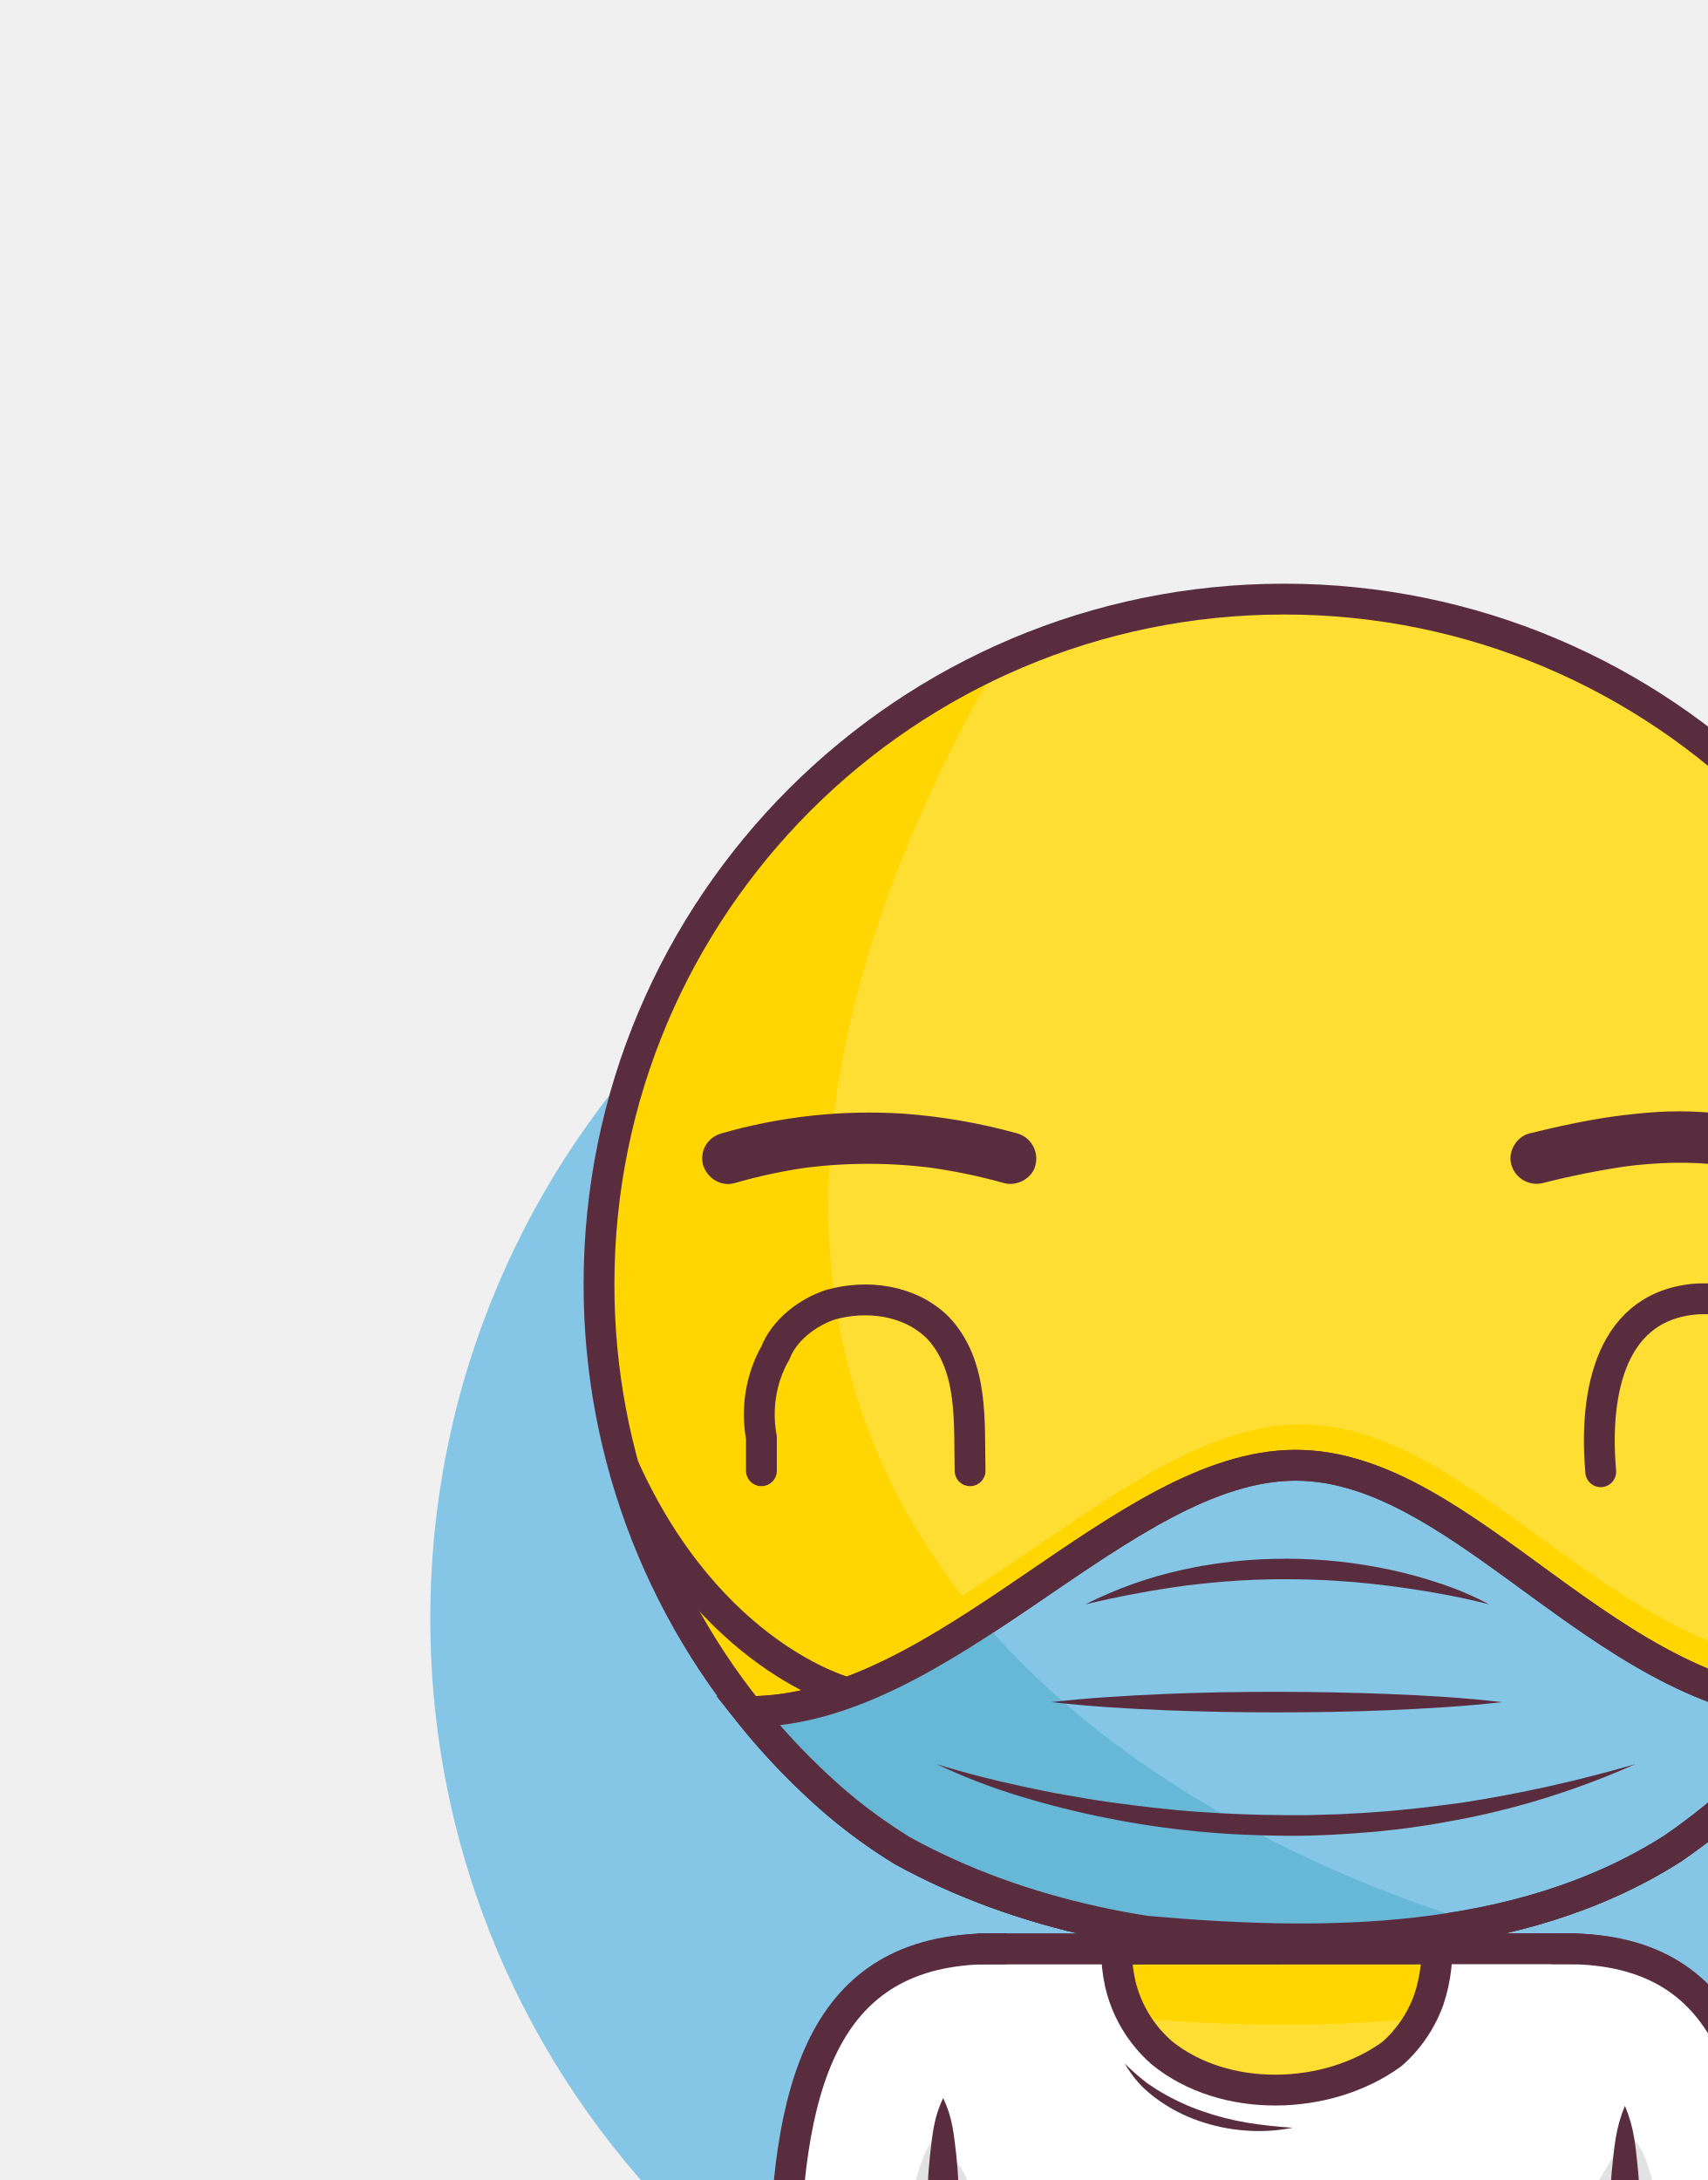
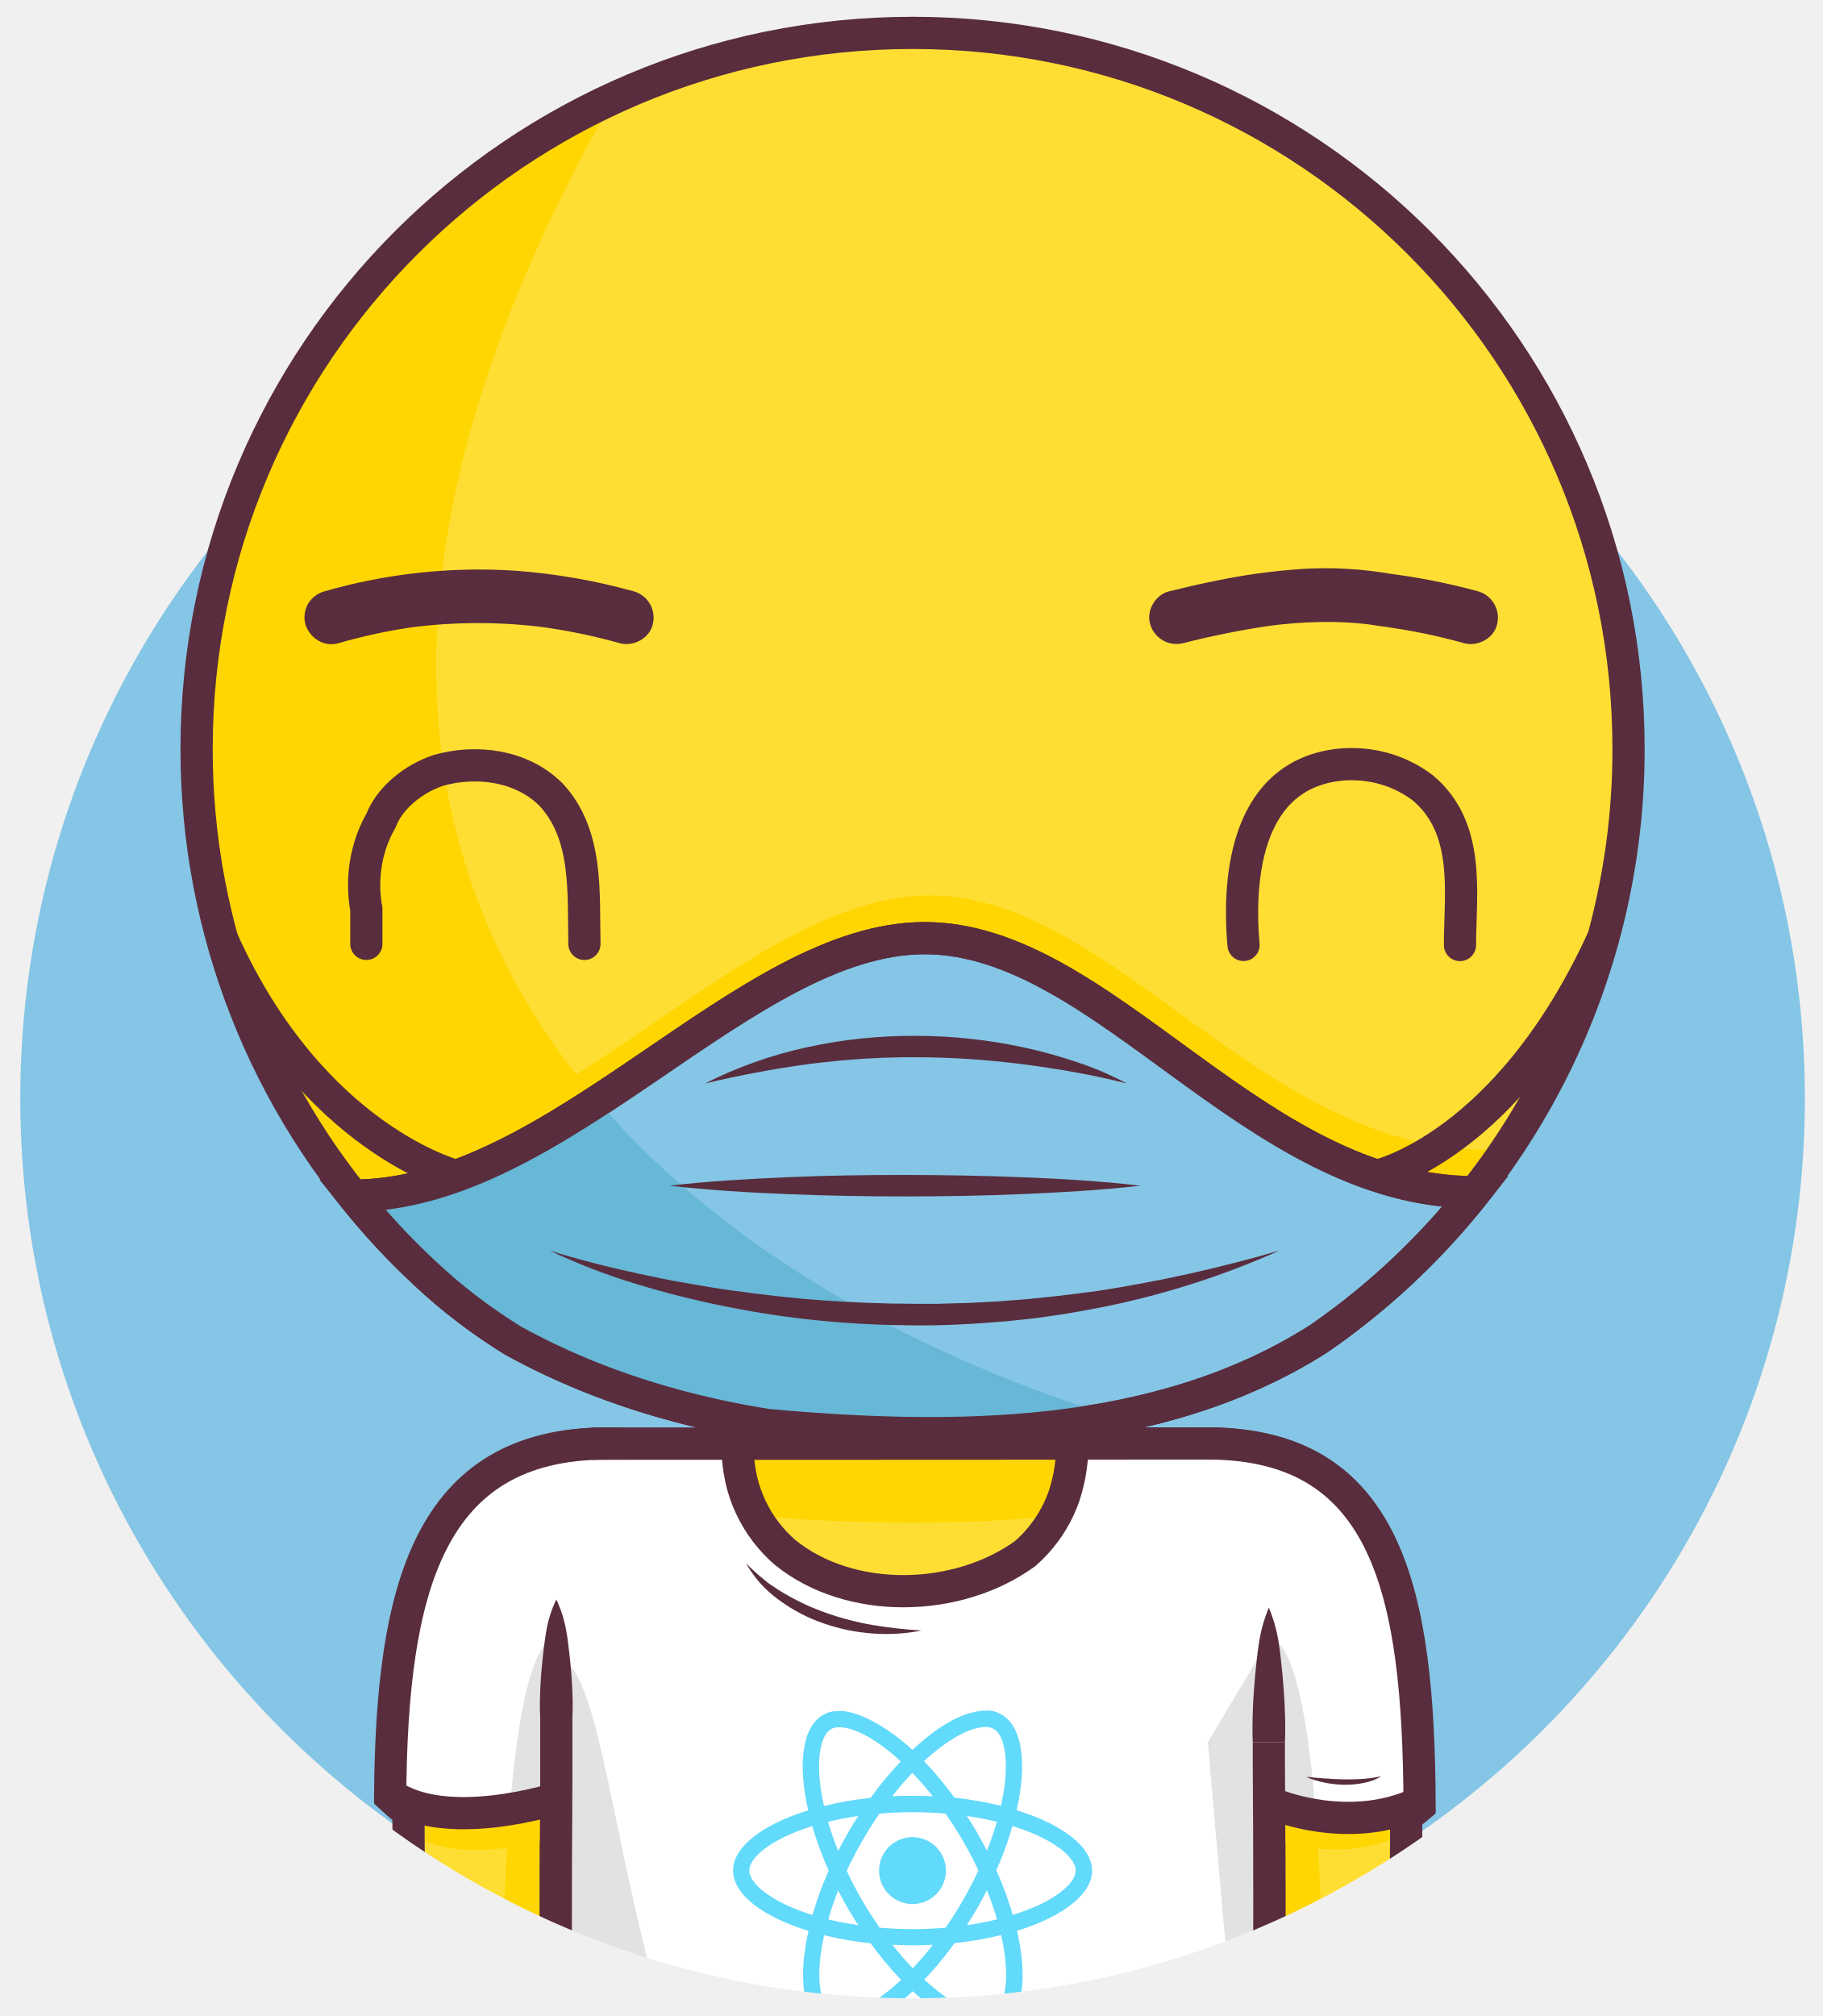
- <svg xmlns="http://www.w3.org/2000/svg">
+ <svg xmlns="http://www.w3.org/2000/svg" viewBox="160 221 679 751" preserveAspectRatio="xMidYMid meet">
  <mask id="a">
    <path d="M1000 0H0v718.31h179.2c38.38 142.38 167.45 247.1 320.8 247.1s282.42-104.72 320.8-247.1H1000z" fill="#fff" />
  </mask>
  <g mask="url(#a)">
    <circle cx="500" cy="630.16" r="332.442" fill="#85c5e5" />
    <path d="M610 758.72c90.76 0 72 114.24 72.87 241.28H610z" fill="#FFDE34" />
    <path d="M632.74 831.87L610 870l11.38 130h31.76c.77-180.27-20.4-168.13-20.4-168.13z" fill="#ffd601" />
    <path d="M233.25 500c0-147.32 119.43-266.75 266.75-266.75S766.75 352.68 766.75 500a266.22 266.22 0 01-98.65 207.12q-8.21 6.68-16.94 12.69C591 758 515 758 446.39 751.89c-6.66-1-13.3-2.26-19.89-3.71-26.33-5.8-51.82-14.75-75.37-27.8q-8.73-5.38-16.93-11.62a199.59 199.59 0 01-15.8-13.38q-7.14-6.63-13.79-13.78A265.86 265.86 0 01233.25 500z" fill="#FFDE34" />
    <path d="M269.61 634.48c.7 1.2 1.39 2.4 2.11 3.58.43.72.88 1.42 1.33 2.14.66 1.07 1.32 2.14 2 3.19.48.76 1 1.5 1.46 2.24.66 1 1.32 2 2 3 .51.76 1 1.52 1.56 2.28.66 1 1.32 1.92 2 2.88.54.77 1.1 1.53 1.65 2.3s1.34 1.85 2 2.77 1.15 1.53 1.73 2.29 1.37 1.8 2.07 2.7 1.19 1.51 1.79 2.26 1.41 1.76 2.12 2.63 1.23 1.49 1.85 2.23 1.44 1.72 2.17 2.57 1.27 1.47 1.91 2.2l2.22 2.5c.65.73 1.31 1.44 2 2.16.86.94 1.73 1.87 2.6 2.79l1.21 1.28c1.29 1.34 2.59 2.68 3.91 4l.26.27c1.29 1.28 2.6 2.55 3.91 3.81l1.58 1.5c.95.89 1.9 1.78 2.86 2.66l1.16 1.06c1 .94 2.09 1.86 3.14 2.78q4.9 4.27 10 8.19 8.19 6.24 16.93 11.62c23.55 13 49 22 75.37 27.8 6.59 1.45 13.23 2.7 19.89 3.71 42.1 3.75 87 5.18 129.28-3.08C508.45 729 185.59 612.74 388.8 257.48c-2.72 1.25-5.4 2.54-8.06 3.88l-.59.29c-1.22.61-2.44 1.24-3.65 1.88l-1 .53c-3.76 2-7.48 4.07-11.13 6.23l-.9.53c-1.16.69-2.31 1.39-3.46 2.1l-.87.54q-5.36 3.35-10.55 6.93l-1.08.75c-1.09.76-2.16 1.52-3.23 2.29l-.66.47q-3.27 2.39-6.46 4.84l-.62.48c-1 .78-2 1.58-3 2.39l-1.17.94c-1 .81-2 1.62-3 2.45-2.11 1.75-4.19 3.55-6.24 5.37l-1.14 1-2.69 2.45L318 305q-4.28 4-8.37 8.17l-1.38 1.41c-.79.82-1.58 1.64-2.36 2.47-.46.49-.92 1-1.37 1.48q-2.06 2.2-4.06 4.46c-.45.51-.91 1-1.36 1.54-.71.81-1.41 1.63-2.11 2.45l-1.51 1.79c-.68.81-1.36 1.62-2 2.44-.54.66-1.08 1.33-1.61 2-1.07 1.33-2.12 2.66-3.16 4-.54.7-1.08 1.4-1.61 2.11s-1.2 1.59-1.79 2.4-1.07 1.45-1.59 2.18-1.13 1.55-1.68 2.33q-1.42 2-2.8 4.05c-.5.73-1 1.48-1.49 2.22s-1.1 1.66-1.64 2.5l-1.49 2.31-1.68 2.71c-.43.69-.86 1.38-1.28 2.07-.89 1.46-1.75 2.93-2.61 4.4l-1.22 2.16c-.54.95-1.08 1.91-1.61 2.87-.4.73-.8 1.46-1.19 2.19-.64 1.19-1.27 2.39-1.9 3.59l-1.2 2.34c-.64 1.28-1.28 2.55-1.91 3.84-.33.69-.67 1.39-1 2.09-.52 1.09-1 2.19-1.53 3.29-.31.66-.61 1.32-.91 2q-1.11 2.47-2.17 5c-.22.52-.43 1.05-.65 1.57-.53 1.27-1.05 2.54-1.56 3.82-.27.67-.53 1.34-.79 2-.5 1.26-1 2.53-1.45 3.8-.21.55-.42 1.1-.62 1.65q-.94 2.63-1.85 5.26l-.56 1.7q-.66 2-1.29 4l-.6 1.91c-.47 1.54-.93 3.08-1.37 4.63-.1.33-.2.66-.29 1q-.78 2.76-1.5 5.54c-.16.59-.3 1.19-.45 1.78-.35 1.39-.69 2.78-1 4.18l-.42 1.75c-.43 1.9-.85 3.8-1.24 5.71l-.15.77q-.51 2.55-1 5.1c-.11.61-.21 1.21-.32 1.82-.26 1.49-.51 3-.74 4.5-.08.51-.17 1-.24 1.52-.3 1.95-.57 3.91-.83 5.88l-.15 1.3c-.2 1.59-.38 3.19-.55 4.79-.06.6-.13 1.2-.19 1.81-.16 1.68-.31 3.37-.45 5.06 0 .35-.06.69-.08 1q-.22 3-.39 6.05c0 .53 0 1.07-.07 1.6q-.1 2.36-.18 4.71v1.77c0 2.05-.08 4.11-.08 6.17v.1c0 2.22 0 4.42.08 6.62 0 .76.06 1.52.08 2.28.05 1.47.1 2.94.17 4.41 0 .89.11 1.77.16 2.66.08 1.33.15 2.66.25 4 .07 1 .16 1.89.24 2.83.11 1.26.21 2.52.34 3.77.09 1 .21 1.94.31 2.91.14 1.21.27 2.43.42 3.64.12 1 .26 2 .39 2.95.16 1.18.32 2.37.5 3.55.15 1 .31 2 .47 3 .18 1.16.37 2.33.57 3.49.18 1 .36 2 .55 3 .21 1.15.43 2.3.65 3.44s.41 2 .62 3c.24 1.14.48 2.27.74 3.4s.44 2 .68 2.93c.26 1.13.54 2.25.82 3.36s.49 1.95.74 2.91c.3 1.12.6 2.23.91 3.34.26 1 .53 1.92.81 2.87.32 1.11.65 2.21 1 3.31s.58 1.89.88 2.84.7 2.19 1.06 3.28.62 1.87.94 2.8c.38 1.09.76 2.18 1.15 3.27.33.91.65 1.83 1 2.74l1.24 3.27c.35.89.69 1.79 1 2.68.44 1.09.89 2.19 1.34 3.28.36.86.71 1.73 1.08 2.59.47 1.12 1 2.22 1.45 3.33.37.82.73 1.65 1.1 2.47.52 1.16 1.07 2.3 1.6 3.44l1.08 2.3c.61 1.26 1.24 2.5 1.87 3.75.32.63.62 1.27.95 1.9q2.88 5.61 6 11.07c.29.47.66 1.08 1.02 1.69z" fill="#ffd601" />
    <path d="M233.25 500c0-147.32 119.43-266.75 266.75-266.75S766.75 352.68 766.75 500a266.22 266.22 0 01-98.65 207.12q-8.21 6.68-16.94 12.69C591 758 515 758 446.39 751.89c-6.66-1-13.3-2.26-19.89-3.71-26.33-5.8-51.82-14.75-75.37-27.8q-8.73-5.38-16.93-11.62a199.59 199.59 0 01-15.8-13.38q-7.14-6.63-13.79-13.78A265.86 265.86 0 01233.25 500z" fill="none" stroke="#592d3d" stroke-miterlimit="10" stroke-width="12" />
    <path d="M386.12 758.72c-90.77 0-72 114.24-72.87 241.28h72.87z" fill="#FFDE34" />
    <path d="M367.23 831.87L390 870l-11.39 130h-31.73c-.81-180.27 20.35-168.13 20.35-168.13z" fill="#ffd601" />
    <path d="M619.47 1070H380.53a13.28 13.28 0 01-13.27-13.28V772a13.28 13.28 0 0113.27-13.28h233.23c13.09 0 19 7.66 19 19.88v278.08a13.28 13.28 0 01-13.29 13.32z" fill="#FFDE34" />
    <path d="M629.05 766.62a19.33 19.33 0 01-2.51-4 17.25 17.25 0 00-8.28-3.51 28.88 28.88 0 00-4.5-.34H380.53A13.28 13.28 0 00367.26 772c29 10.42 83.29 16.24 132.74 16.24 63.06 0 104.38-9.35 129.05-21.62z" fill="#ffd601" />
    <path d="M610 758.72c90.76 0 72 114.24 72.87 241.28h-50.13M386.12 758.72c-90.77 0-72 114.24-72.87 241.28h50.07" fill="none" stroke="#592d3d" stroke-linecap="square" stroke-miterlimit="10" stroke-width="12" />
    <path d="M380.53 758.82l233.23-.1" fill="none" stroke="#592d3d" stroke-miterlimit="10" stroke-width="12" />
    <path d="M380.53 1070h116.62C388 1070 396.24 838.82 367.26 838.82v217.86a13.28 13.28 0 0013.27 13.32z" fill="#ffd601" />
    <path d="M361.26 860.85c-.19-3.67-.11-7.34.05-11s.47-7.35.86-11c.2-1.84.4-3.67.65-5.51s.49-3.67.85-5.51a44.18 44.18 0 013.59-11 44.18 44.18 0 013.59 11c.36 1.84.62 3.67.85 5.51s.45 3.67.65 5.51c.38 3.67.68 7.34.85 11s.25 7.34.06 11z" fill="#592d3d" />
    <path d="M632.74 870v8c.26 34 .26 69 0 102.75v75.94a13.28 13.28 0 01-13.27 13.31H380.53a13.28 13.28 0 01-13.27-13.28v-58.2-7.65c-.25-34.87-.25-69.87 0-105.3v-24.72" fill="none" stroke="#592d3d" stroke-miterlimit="10" stroke-width="12" />
    <path d="M626.74 870c-.19-4.17-.1-8.35.06-12.53s.47-8.35.85-12.53c.2-2.09.41-4.18.65-6.27s.49-4.17.85-6.26a55.09 55.09 0 013.59-12.53 55.09 55.09 0 013.59 12.53c.36 2.09.62 4.18.85 6.26s.45 4.18.65 6.27c.38 4.18.69 8.35.85 12.53s.25 8.36.06 12.53zM570.68 842.45C570.9 833 582.9 829 588.9 835a10.61 10.61 0 11-15.16 14.85 10.4 10.4 0 01-3.06-7.4zM408.11 842.15C407.9 834 416.9 830 422.9 833c8 3 8 14 0 19-4 2-8 0-11.75-2.48a10.39 10.39 0 01-3.04-7.37z" fill="#592d3d" />
    <path d="M500 831.77a27.13 27.13 0 011.5 5.84 42.47 42.47 0 01.49 5.84l.3 11.69c.09 3.89.21 7.79.25 11.69l.17 11.67c.23 15.57.22 31.16.28 46.74s.18 31.16 0 46.74c-.09 7.79-.3 15.58-.53 23.37-.1 3.89-.29 7.79-.67 11.68a92.5 92.5 0 01-1.77 11.69 92.5 92.5 0 01-1.77-11.69c-.38-3.89-.57-7.79-.67-11.68-.23-7.79-.44-15.58-.53-23.37-.2-15.58 0-31.16 0-46.74s0-31.15.18-46.73l.17-11.7.33-11.68.33-11.68a44.11 44.11 0 01.5-5.84 27.13 27.13 0 011.44-5.84z" fill="#ffd601" />
    <path d="M425.22 883a18.51 18.51 0 014.67-1.5 29.75 29.75 0 014.68-.5l9.35-.33 18.7-.41c12.46-.19 24.91-.24 37.38-.27s24.93-.16 37.39 0c6.23.09 12.46.3 18.7.53 3.11.11 6.23.3 9.34.67a61.34 61.34 0 019.35 1.78 59.17 59.17 0 01-9.35 1.77c-3.11.38-6.23.57-9.34.67-6.24.23-12.47.43-18.7.52-12.46.19-24.92 0-37.39 0s-24.93 0-37.4-.15c-6.23-.06-12.46-.26-18.68-.5l-9.35-.34a29.5 29.5 0 01-4.67-.5 18.45 18.45 0 01-4.68-1.44zM442.41 914.38a12.51 12.51 0 013.74-1.11 18.35 18.35 0 013.62-.15c2.39.1 4.78.16 7.17.21 4.78.11 9.56.15 14.34.17 9.63 0 19.09.08 28.76-.21s19.26-.43 28.88-.39c4.81 0 9.62.13 14.42.24a70.37 70.37 0 017.23.47 38.17 38.17 0 017.27 1.53 36.56 36.56 0 01-7.16 2 61.08 61.08 0 01-7.21.86c-4.82.35-9.64.65-14.45.82-9.64.36-19.27.32-28.88.45-4.81 0-9.61.22-14.48.1s-9.69-.13-14.52-.31-9.68-.58-14.5-1.08c-2.42-.27-4.82-.57-7.23-.9a16.82 16.82 0 01-3.57-.84 11.51 11.51 0 01-3.43-1.86zM438.93 949.87a13.07 13.07 0 013.82-1.5 19.13 19.13 0 013.82-.49l7.63-.32c5.09-.18 10.19-.33 15.28-.41 10.18-.15 20.36-.15 30.52-.15s20.36-.17 30.54 0c5.09.09 10.18.3 15.27.53a72.73 72.73 0 017.63.66 41.2 41.2 0 017.66 1.81 41.25 41.25 0 01-7.63 1.77 70.34 70.34 0 01-7.64.67c-5.09.23-10.18.44-15.27.53-10.18.2-20.37.06-30.55 0s-20.36-.06-30.54-.25c-5.09-.1-10.19-.28-15.28-.49l-7.63-.37a19.33 19.33 0 01-3.82-.5 12.85 12.85 0 01-3.81-1.49zM677.8 906.35c.21-37.11-1.21-70.07-7.73-95.39C660 785.6 641.89 770.48 610 770.48L632.79 905s22.52 10.24 45.01 1.35z" fill="#ffd601" />
    <path d="M686.41 895.79a20.31 20.31 0 01-3.7 2.43" fill="none" stroke="#592d3d" stroke-linecap="square" stroke-miterlimit="10" stroke-width="12" />
    <path d="M326.11 809.88c-6.83 25.57-8 59.13-7.74 97 19.9 8.54 50.42-2.15 50.42-2.15l17.33-132.24c-30.87-.03-49.27 13.87-60.01 37.39z" fill="#ffd601" />
    <path d="M613.76 758.72h-54.21v.1a62.78 62.78 0 01-1.44 13.39 60.92 60.92 0 01-1.74 6.33 50.88 50.88 0 01-10 16.83 48.2 48.2 0 01-4.5 4.43c-25.17 18.2-65.17 19.2-89.48-.58a51.79 51.79 0 01-7.11-7.6 50.84 50.84 0 01-9.1-19.41 62.41 62.41 0 01-1.07-6.59 61 61 0 01-.37-6.8v-.1h-54.21A13.28 13.28 0 00367.26 772v284.68a13.28 13.28 0 0013.27 13.32h238.94a13.28 13.28 0 0013.27-13.28V778.6c0-12.22-5.89-19.88-18.98-19.88z" fill="#FFF" />
    <path d="M610 758.72c63.54 0 73.4 56 73.9 133.17-18.6 11.62-48.91 1.31-48.91 1.31z" fill="#FFF" />
    <path d="M632.74 831.87L610 870l11.38 130h11.61V894.35l17.28 2.89c-5.67-72.17-17.53-65.37-17.53-65.37z" fill="#E2E2E2" />
    <path d="M386.12 758.72c-61.78 0-75.83 53.8-76.85 127.66 19 19.86 58 4.58 58 4.58z" fill="#FFF" />
    <path d="M367.23 831.87V891l-17.31 4.31c5.67-70.12 17.31-63.44 17.31-63.44z" fill="#E2E2E2" />
    <path d="M610 758.72c67.41 0 78.45 56.29 78.9 133.78-26.2 12.43-53.91.7-53.91.7M386.12 758.72c-66.79 0-80.08 54.7-80.76 130.72C326 904.22 367.22 891 367.22 891" fill="none" stroke="#592d3d" stroke-linecap="square" stroke-miterlimit="10" stroke-width="12" />
    <path d="M380.53 1070h116.62C388 1070 396.24 838.82 367.26 838.82v217.86a13.28 13.28 0 0013.27 13.32z" fill="#E2E2E2" />
    <path d="M361.26 860.85c-.19-3.67-.11-7.34.05-11s.47-7.35.86-11c.2-1.84.4-3.67.65-5.51s.49-3.67.85-5.51a44.18 44.18 0 013.59-11 43.74 43.74 0 013.58 11c.37 1.84.63 3.67.86 5.51s.45 3.67.65 5.51c.38 3.67.68 7.34.85 11s.25 7.34.06 11z" fill="#592d3d" />
    <path d="M632.74 870v8c.26 34 .26 69 0 102.75v75.94a13.28 13.28 0 01-13.27 13.31H380.53a13.28 13.28 0 01-13.27-13.28v-58.2-7.65c-.25-34.87-.25-69.87 0-105.3v-24.72" fill="none" stroke="#592d3d" stroke-miterlimit="10" stroke-width="12" />
    <path d="M626.74 870c-.19-4.17-.1-8.35.06-12.53s.47-8.35.85-12.53c.2-2.09.41-4.18.65-6.27s.49-4.17.86-6.26a54.55 54.55 0 013.58-12.53 55.09 55.09 0 013.59 12.53c.36 2.09.62 4.18.85 6.26s.45 4.18.65 6.27c.38 4.18.69 8.35.85 12.53s.25 8.36.06 12.53z" fill="#592d3d" />
    <path d="M380.53 758.82l233.23-.1M559.55 758.82a62.78 62.78 0 01-1.44 13.39 60.92 60.92 0 01-1.74 6.33 50.88 50.88 0 01-10 16.83 48.2 48.2 0 01-4.5 4.43c-25.17 18.2-65.17 19.2-89.48-.58a51.79 51.79 0 01-7.11-7.6 50.84 50.84 0 01-9.1-19.41 62.41 62.41 0 01-1.07-6.59 61 61 0 01-.37-6.8" fill="none" stroke="#592d3d" stroke-miterlimit="10" stroke-width="12" />
    <path d="M503.4 828.39a66.61 66.61 0 01-18.39 1.1 69.79 69.79 0 01-18.2-3.76 61.46 61.46 0 01-16.5-8.64l-1.86-1.41c-.61-.48-1.2-1-1.79-1.52a32.24 32.24 0 01-3.33-3.28 43.83 43.83 0 01-5.38-7.51 87.37 87.37 0 006.74 6.09c.58.48 1.17.95 1.75 1.4s1.23.82 1.84 1.24 1.22.84 1.85 1.23l1.91 1.16a88.05 88.05 0 0016.1 7.46 106.26 106.26 0 0017.25 4.45 173.7 173.7 0 0018.01 1.99z" fill="#592d3d" />
    <path d="M307.83 892.5a24.54 24.54 0 003.68 2.77" fill="none" stroke="#592d3d" stroke-linecap="square" stroke-miterlimit="10" stroke-width="12" />
    <path d="M674.7 882.69a19.88 19.88 0 01-6.76 2.52 34.83 34.83 0 01-7.2.65 40.16 40.16 0 01-7.18-.79c-1.18-.21-2.33-.56-3.49-.87s-2.27-.77-3.37-1.24c1.21 0 2.38.18 3.56.28l3.52.29c1.17 0 2.33.2 3.5.21s2.32.11 3.48.12q3.5.06 7-.19a49.31 49.31 0 006.94-.98z" fill="#592d3d" />
    <path d="M566.88 917.83c0-8.86-11.1-17.26-28.11-22.47 3.93-17.34 2.18-31.13-5.51-35.55a9.56 9.56 0 00-6.08-1.56c-8 .13-17.31 5.35-27.23 14.62-9.95-9.22-20.95-14.67-27.24-14.51-3.16.09-4.37.52-6.16 1.56-7.67 4.41-9.38 18.18-5.43 35.47-17 5.23-28 13.61-28 22.44s11.1 17.26 28.11 22.47c-3.93 17.34-2.18 31.13 5.51 35.55a11.93 11.93 0 006.13 1.53c7.5 0 17.31-5.35 27.24-14.62 9.92 9.22 19.74 14.51 27.24 14.51a12.11 12.11 0 006.16-1.53c7.66-4.42 9.38-18.19 5.42-35.47 16.91-5.21 27.95-13.61 27.95-22.44zm-39.72-53.49v0a6.32 6.32 0 013.1.71c3.71 2.13 5.32 10.23 4.07 20.64-.3 2.56-.79 5.26-1.39 8a133 133 0 00-17.32-3 132.78 132.78 0 00-11.34-13.63c8.88-8.19 17.21-12.71 22.88-12.72zm-51.32 67.45q1.92 3.27 3.93 6.38c-3.87-.57-7.61-1.28-11.18-2.15 1-3.52 2.26-7.15 3.68-10.77 1.12 2.18 2.29 4.36 3.57 6.54zm-7.33-32.15c3.57-.84 7.33-1.58 11.23-2.15-1.33 2.1-2.67 4.25-3.92 6.46s-2.43 4.36-3.55 6.54a114.8 114.8 0 01-3.76-10.85zm6.95 18.27c1.69-3.65 3.6-7.31 5.65-10.88s4.3-7.17 6.57-10.41c4.06-.36 8.18-.55 12.32-.55s8.23.19 12.27.52c2.26 3.24 4.47 6.71 6.6 10.36s4 7.2 5.67 10.85c-1.72 3.66-3.6 7.31-5.65 10.88s-4.3 7.17-6.57 10.42c-4.06.35-8.18.54-12.32.54s-8.23-.19-12.27-.52c-2.26-3.24-4.47-6.7-6.6-10.36s-3.95-7.2-5.67-10.85zm48.7 13.8c1.25-2.18 2.42-4.39 3.54-6.57a114.8 114.8 0 013.76 10.86c-3.57.87-7.33 1.61-11.23 2.18 1.34-2.11 2.67-4.26 3.93-6.47zm0-27.84c-1.25-2.18-2.59-4.31-3.93-6.38q5.82.85 11.18 2.15c-1 3.52-2.26 7.15-3.68 10.77-1.15-2.18-2.32-4.36-3.6-6.54zm-16.66-13.72c-2.46-.1-5-.19-7.5-.19s-5.1.06-7.58.19a105.71 105.71 0 017.5-8.72 114.37 114.37 0 017.58 8.72zm-37.93-25a6.08 6.08 0 013.14-.71v0c5.64 0 14 4.5 22.9 12.71a129.42 129.42 0 00-11.26 13.6 129.07 129.07 0 00-17.34 3c-.63-2.72-1.09-5.37-1.42-7.9-1.28-10.42.3-18.52 3.98-20.67zm-6.87 69.23c-2.7-.85-5.26-1.78-7.63-2.78-9.66-4.12-15.9-9.52-15.9-13.8s6.24-9.71 15.9-13.8c2.34-1 4.9-1.91 7.55-2.75a130.83 130.83 0 006.13 16.6 130.68 130.68 0 00-6.05 16.56zm10.12 36.91a6.43 6.43 0 01-3.08-.73c-3.71-2.13-5.32-10.23-4.07-20.64.3-2.57.79-5.26 1.39-8a131.33 131.33 0 0017.32 3 131.87 131.87 0 0011.34 13.64c-8.89 8.24-17.23 12.76-22.9 12.76zm27.23-17.09a114.59 114.59 0 01-7.58-8.73c2.46.11 5 .19 7.5.19s5.1-.05 7.58-.19a105.91 105.91 0 01-7.5 8.76zm30.38 16.25a6.08 6.08 0 01-3.14.71c-5.64 0-14-4.5-22.9-12.71a129.42 129.42 0 0011.26-13.6 129.07 129.07 0 0017.34-3 75.63 75.63 0 011.42 7.93c1.28 10.45-.3 18.54-3.98 20.7zm14.48-38.85c-2.35 1-4.91 1.9-7.56 2.75a131.52 131.52 0 00-6.13-16.61 129 129 0 006-16.52c2.7.85 5.26 1.77 7.66 2.78 9.66 4.12 15.9 9.52 15.9 13.8s-6.22 9.74-15.87 13.83z" stroke="#fff" stroke-width="16" />
    <circle cx="499.97" cy="917.83" r="12.46" stroke="#fff" stroke-width="24" />
    <path d="M566.88 917.83c0-8.86-11.1-17.26-28.11-22.47 3.93-17.34 2.18-31.13-5.51-35.55a9.56 9.56 0 00-6.08-1.56c-8 .13-17.31 5.35-27.23 14.62-9.95-9.22-20.95-14.67-27.24-14.51-3.16.09-4.37.52-6.16 1.56-7.67 4.41-9.38 18.18-5.43 35.47-17 5.23-28 13.61-28 22.44s11.1 17.26 28.11 22.47c-3.93 17.34-2.18 31.13 5.51 35.55a11.93 11.93 0 006.13 1.53c7.5 0 17.31-5.35 27.24-14.62 9.92 9.22 19.74 14.51 27.24 14.51a12.11 12.11 0 006.16-1.53c7.66-4.42 9.38-18.19 5.42-35.47 16.91-5.21 27.95-13.61 27.95-22.44zm-39.72-53.49a6.32 6.32 0 013.1.71c3.71 2.13 5.32 10.23 4.07 20.64-.3 2.56-.79 5.26-1.39 8a133 133 0 00-17.32-3 132.78 132.78 0 00-11.34-13.63c8.88-8.19 17.21-12.71 22.88-12.72zm-51.32 67.45q1.92 3.27 3.93 6.38c-3.87-.57-7.61-1.28-11.18-2.15 1-3.52 2.26-7.15 3.68-10.77 1.12 2.18 2.29 4.36 3.57 6.54zm-7.33-32.15c3.57-.84 7.33-1.58 11.23-2.15-1.33 2.1-2.67 4.25-3.92 6.46s-2.43 4.36-3.55 6.54a114.8 114.8 0 01-3.76-10.85zm6.95 18.27c1.69-3.65 3.6-7.31 5.65-10.88s4.3-7.17 6.57-10.41c4.06-.36 8.18-.55 12.32-.55s8.23.19 12.27.52c2.26 3.24 4.47 6.71 6.6 10.36s4 7.2 5.67 10.85c-1.72 3.66-3.6 7.31-5.65 10.88s-4.3 7.17-6.57 10.42c-4.06.35-8.18.54-12.32.54s-8.23-.19-12.27-.52c-2.26-3.24-4.47-6.7-6.6-10.36s-3.95-7.2-5.67-10.85zm48.7 13.8c1.25-2.18 2.42-4.39 3.54-6.57a114.8 114.8 0 013.76 10.86c-3.57.87-7.33 1.61-11.23 2.18 1.34-2.11 2.67-4.26 3.93-6.47zm0-27.84c-1.25-2.18-2.59-4.31-3.93-6.38q5.82.85 11.18 2.15c-1 3.52-2.26 7.15-3.68 10.77-1.15-2.18-2.32-4.36-3.6-6.54zm-16.66-13.72c-2.46-.1-5-.19-7.5-.19s-5.1.06-7.58.19a105.71 105.71 0 017.5-8.72 114.37 114.37 0 017.58 8.72zm-37.93-25a6.08 6.08 0 013.14-.71c5.64 0 14 4.5 22.9 12.71a129.42 129.42 0 00-11.26 13.6 129.07 129.07 0 00-17.34 3c-.63-2.72-1.09-5.37-1.42-7.9-1.28-10.42.3-18.52 3.98-20.67zm-6.87 69.23c-2.7-.85-5.26-1.78-7.63-2.78-9.66-4.12-15.9-9.52-15.9-13.8s6.24-9.71 15.9-13.8c2.34-1 4.9-1.91 7.55-2.75a130.83 130.83 0 006.13 16.6 130.68 130.68 0 00-6.05 16.56zm10.12 36.91a6.43 6.43 0 01-3.08-.73c-3.71-2.13-5.32-10.23-4.07-20.64.3-2.57.79-5.26 1.39-8a131.33 131.33 0 0017.32 3 131.87 131.87 0 0011.34 13.64c-8.89 8.24-17.23 12.76-22.9 12.76zm27.23-17.09a114.59 114.59 0 01-7.58-8.73c2.46.11 5 .19 7.5.19s5.1-.05 7.58-.19a105.91 105.91 0 01-7.5 8.76zm30.38 16.25a6.08 6.08 0 01-3.14.71c-5.64 0-14-4.5-22.9-12.71a129.42 129.42 0 0011.26-13.6 129.07 129.07 0 0017.34-3 75.63 75.63 0 011.42 7.93c1.28 10.45-.3 18.54-3.98 20.7zm14.48-38.85c-2.35 1-4.91 1.9-7.56 2.75a131.52 131.52 0 00-6.13-16.61 129 129 0 006-16.52c2.7.85 5.26 1.77 7.66 2.78 9.66 4.12 15.9 9.52 15.9 13.8s-6.22 9.74-15.87 13.83z" fill="#61dafb" />
    <circle cx="499.97" cy="917.83" r="12.46" fill="#61dafb" />
    <path d="M296.49 572.61v-12.93a49.6 49.6 0 011.94-25.32 46 46 0 013.51-7.65C305.29 518 314.29 511 323.29 508c14-4 31-2 42 9 14 15 12 37 12.45 55.62M623.31 573c-2.34-26.62 1.66-63.62 36.13-67.17a45 45 0 018.12 0 43.68 43.68 0 0122.44 8.58c18 15 14 39 13.95 58.63" fill="none" stroke="#592d3d" stroke-linecap="round" stroke-miterlimit="10" stroke-width="12" />
    <path d="M443.14 621.86c0-18.9 113.72-16.06 113.72 0a56.86 56.86 0 01-113.72 0z" fill="#592d3d" />
    <path d="M495 643c-16.95-1-31.73 6.75-36.65 18.22a56.86 56.86 0 0065.14 12.53 55.39 55.39 0 006.51-3.55c-.92-14.11-15.94-26.02-35-27.2z" fill="#f28195" />
    <path d="M443.14 621.86c0-18.9 113.72-16.06 113.72 0a56.86 56.86 0 01-113.72 0z" fill="none" stroke="#592d3d" stroke-miterlimit="10" stroke-width="6" />
    <path d="M478.12 632.46c.45-.11.63-.16.92-.21l.75-.14c.49-.09 1-.14 1.46-.18a21.54 21.54 0 012.89-.1 25 25 0 015.79.81 21.4 21.4 0 0110.35 6.1 20.18 20.18 0 015.08 10.16 17.27 17.27 0 01-1.36 10.35c-2.07-2.93-3.66-5.56-5.32-7.76a28.41 28.41 0 00-2.45-3 14.06 14.06 0 00-2.7-2.16 15.48 15.48 0 00-6.11-2.09A29.5 29.5 0 00484 644c-.59 0-1.18 0-1.76.05l-.85.06h-.62z" fill="#592d3d" />
    <path d="M289.63 652.2q6.38 8 13.32 15.47 6.76 7.26 14 14a204.78 204.78 0 0016.07 13.62q8.34 6.34 17.24 11.82c24 13.28 49.91 22.39 76.71 28.3 6.7 1.47 13.46 2.74 20.24 3.77 69.83 6.22 147.18 6.22 208.41-32.65q8.88-6.12 17.25-12.91c15.56-12.65 28-26.65 40.9-44.33-83.93 0-138.94-94.73-207.41-94.73S367.92 652.2 289.63 652.2z" fill="#ffd601" />
    <path d="M291.53 666.4q6.25 7.85 13.08 15.2 6.64 7.14 13.79 13.78a199.59 199.59 0 0015.8 13.38c5.46 4.16 11.12 8 16.93 11.62 23.55 13 49 22 75.37 27.8 6.59 1.45 13.23 2.7 19.89 3.71C515 758 591 758 651.16 719.81q8.73-6 16.94-12.69a268.58 268.58 0 0041.39-42c-82.46 0-137.71-94.64-205-94.64S368.44 666.4 291.53 666.4z" fill="#85c5e5" stroke="#592d3d" stroke-miterlimit="10" stroke-width="12" />
    <path d="M453.37 752.49l5.5.43 1.32.1c1.57.11 3.14.23 4.72.33l1.29.09 5.18.33 2 .12 5 .26 2.16.1 3.35.15 2.56.1 4.46.14 3 .08h2.41c1.73 0 3.46.06 5.19.08h1.91q5.58 0 11.16-.06h1.1c2.44 0 4.87-.11 7.3-.2h.28q6-.23 12-.62h.31c10.79-.73 21.53-1.92 32.13-3.68q4-.66 7.95-1.43c-33.29-9.82-129.24-43.29-193-117.69-29.32 19.08-59.55 35.28-91.16 35.28l.35.44 2.44 3 .75.9c.8 1 1.62 1.93 2.44 2.88l1.57 1.82.53.6c.65.74 1.31 1.49 2 2.22s1.31 1.44 2 2.16c.86.94 1.73 1.87 2.6 2.79l1.21 1.28c1.29 1.34 2.59 2.68 3.91 4l.26.27c1.29 1.28 2.6 2.55 3.91 3.81l1.58 1.5c.95.89 1.9 1.78 2.86 2.66l1.16 1.06c1 .94 2.09 1.86 3.14 2.78 1.54 1.35 3.1 2.66 4.68 3.95l.42.35q2.44 2 4.93 3.89c5.46 4.16 11.12 8 16.93 11.62a262 262 0 0046.16 19.89c2.07.68 4.15 1.32 6.24 2q11.36 3.4 23 6 5.69 1.26 11.42 2.29c2.82.51 5.64 1 8.47 1.42l5.71.49z" fill="#67B7D6" />
    <path d="M579.81 624.61c-6.52-1.65-13-3.05-19.57-4.22s-13.09-2.18-19.63-3-13.12-1.45-19.68-1.89-13.14-.64-19.71-.65h-4.93l-4.93.13c-1.64 0-3.28.11-4.92.19s-3.29.13-4.92.26c-6.57.38-13.11 1.09-19.66 1.87a398 398 0 00-39.21 7.32 159.22 159.22 0 0138.13-13.52c3.32-.66 6.64-1.41 10-1.88 1.68-.25 3.35-.56 5-.75l5.06-.6a192.24 192.24 0 0120.36-1c6.79 0 13.59.39 20.34 1.11a193.91 193.91 0 0120.08 3.25 180.43 180.43 0 0119.57 5.41 118.4 118.4 0 0118.62 7.97zM364.82 686.87c11.06 3.46 22.25 6.26 33.51 8.69 2.81.59 5.63 1.2 8.45 1.76s5.64 1.12 8.48 1.58c5.66 1 11.32 2 17 2.77 11.38 1.57 22.76 2.94 34.2 3.74s22.88 1.26 34.33 1.29h8.59l8.58-.26c2.86 0 5.72-.22 8.58-.37s5.72-.26 8.57-.53c11.43-.76 22.81-2.16 34.18-3.69a531.12 531.12 0 0067.44-15A312.64 312.64 0 01570.36 708c-5.73 1-11.45 2.24-17.24 3-2.89.4-5.77.88-8.67 1.19l-8.7.94c-11.63 1-23.3 1.71-35 1.61s-23.35-.61-35-1.76-23.17-2.82-34.6-5.14a342.06 342.06 0 01-33.87-8.46 234 234 0 01-32.46-12.51zM584.88 662.69c-14.62 1.67-29.24 2.5-43.86 3.13s-29.25.86-43.87.87-29.25-.27-43.87-.86-29.24-1.47-43.86-3.14c14.62-1.68 29.24-2.51 43.86-3.15s29.25-.86 43.87-.85 29.24.28 43.87.86 29.24 1.45 43.86 3.14z" fill="#592d3d" />
    <path d="M291.53 666.4q6.25 7.85 13.08 15.2 6.64 7.14 13.79 13.78a199.59 199.59 0 0015.8 13.38c5.46 4.16 11.12 8 16.93 11.62 23.55 13 49 22 75.37 27.8 6.59 1.45 13.23 2.7 19.89 3.71C515 758 591 758 651.16 719.81q8.73-6 16.94-12.69a268.58 268.58 0 0041.39-42c-82.46 0-137.71-94.64-205-94.64S368.44 666.4 291.53 666.4zM673 659s48.64-10.61 84.3-88.54M330 659.06s-53.47-13.43-87-87.61" fill="none" stroke="#592d3d" stroke-miterlimit="10" stroke-width="12" />
    <path d="M600.89 460.57a318.14 318.14 0 0133.51-6.65l-2.66.35c13.18-1.74 26.54-2.25 39.75-.48l-2.66-.36c3.27.46 6.54 1 9.82 1.42l-2.66-.36a221 221 0 0129.48 6.11c5 1.39 11.1-1.73 12.3-7a10.19 10.19 0 00-7-12.3 239.21 239.21 0 00-34.59-6.78l2.66.36a143 143 0 00-33.44-1.95 235.08 235.08 0 00-33.09 4.55c-5.62 1.13-11.2 2.43-16.76 3.8-5.08 1.25-8.62 7.26-7 12.3a10.19 10.19 0 0012.3 7zM286.14 460.6a202.56 202.56 0 0129.25-6.19l-2.66.36a195.53 195.53 0 0151.38.08l-2.66-.35a218.94 218.94 0 0129.45 6.1c5 1.4 11.1-1.73 12.3-7a10.19 10.19 0 00-7-12.3 227.26 227.26 0 00-44.2-7.7 208.27 208.27 0 00-71.22 7.71 10.39 10.39 0 00-6 4.6 10.2 10.2 0 00-1 7.7c1.65 5.11 6.91 8.54 12.3 7z" fill="#592d3d" />
  </g>
</svg>
